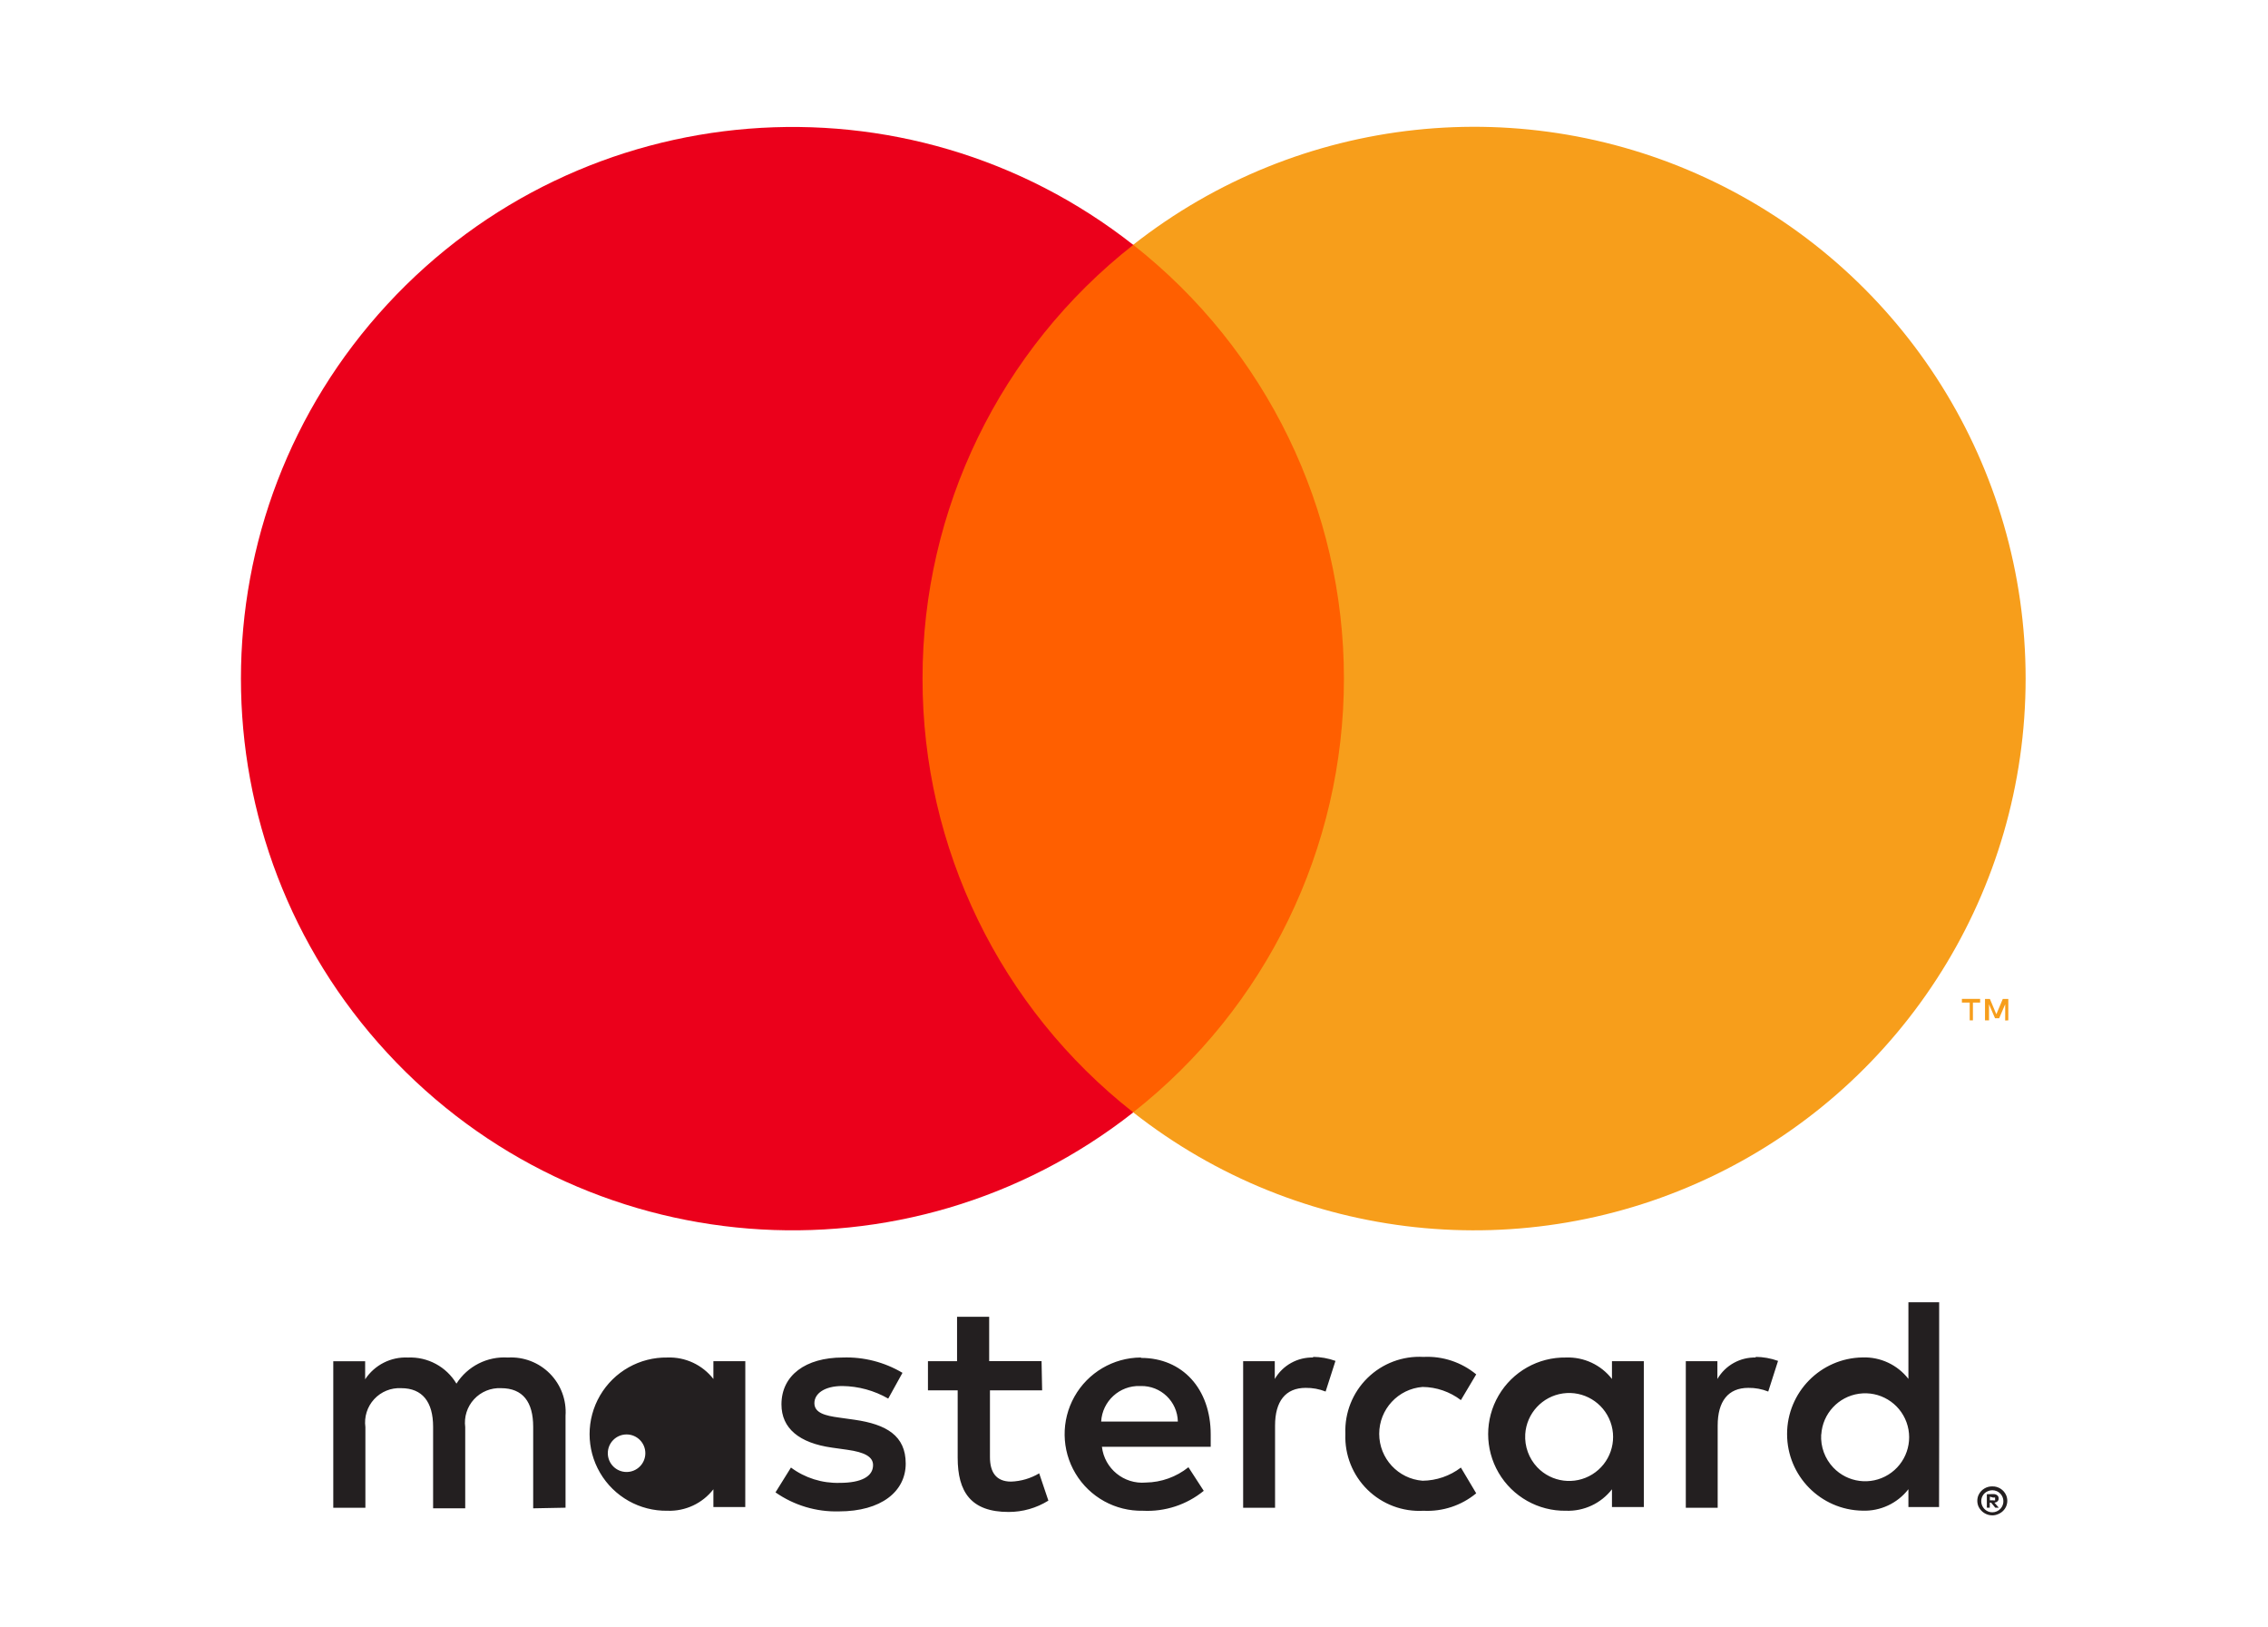
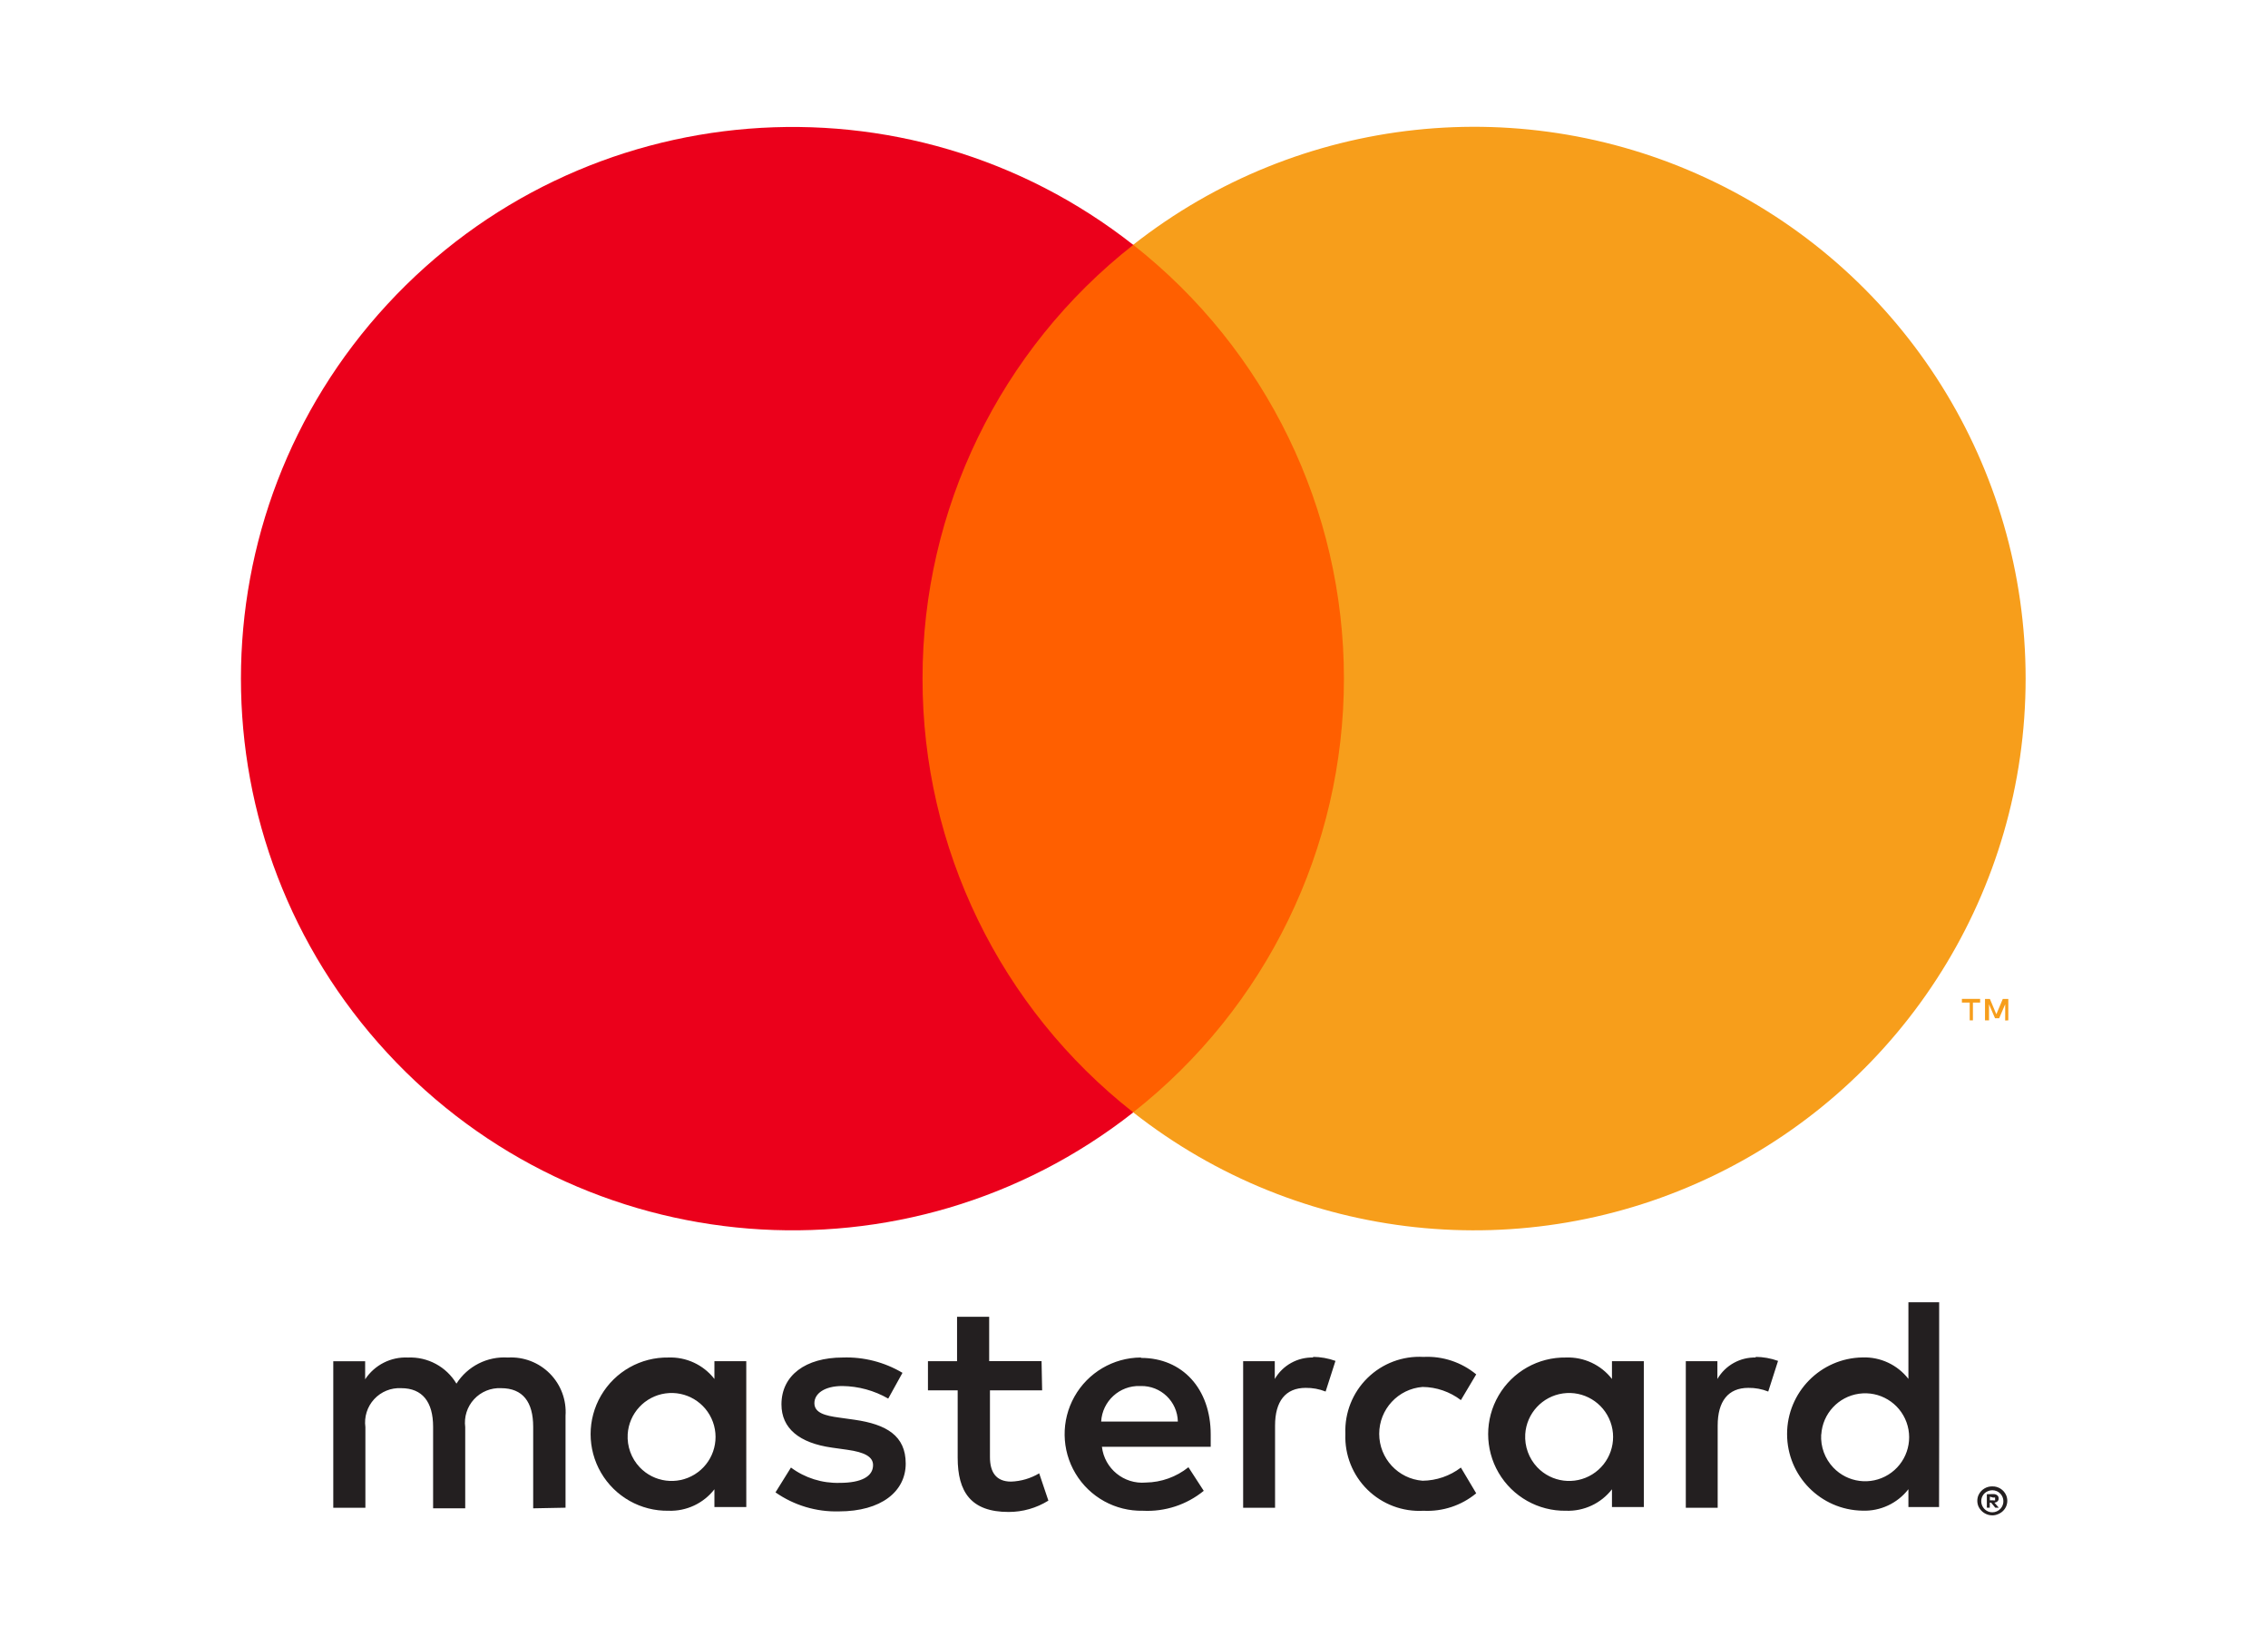
<svg xmlns="http://www.w3.org/2000/svg" width="113" height="81" viewBox="0 0 113 81">
  <defs>
+     <style>
+       .cls-1 {
+         fill: rgba(255,96,96,0.1);
+         stroke: #707070;
+       }
+ 
+       .cls-2 {
+         clip-path: url(#clip-path);
+       }
+ 
+       .cls-3 {
+         fill: none;
+       }
+ 
+       .cls-4 {
+         fill: #231f20;
+       }
+ 
+       .cls-5 {
+         fill: #ff5f00;
+       }
+ 
+       .cls-6 {
+         fill: #eb001b;
+       }
+ 
+       .cls-7 {
+         fill: #f79e1b;
+       }
+     </style>
    <clipPath id="clip-path">
-       <rect id="Rectangle_1910" data-name="Rectangle 1910" width="113" height="81" transform="translate(0 0)" fill="rgba(255,96,96,0.1)" stroke="#707070" stroke-width="1" />
+       <rect id="Rectangle_3293" data-name="Rectangle 3293" class="cls-1" width="113" height="81" transform="translate(0 0)" />
    </clipPath>
  </defs>
-   <g id="Mask_Group_893" data-name="Mask Group 893" clip-path="url(#clip-path)">
+   <g id="Mask_Group_907" data-name="Mask Group 907" class="cls-2">
    <g id="Mastercard" transform="translate(0.43 -5.248)">
      <g id="Layer_1" data-name="Layer 1" transform="translate(0 0)">
-         <rect id="Rectangle_1913" data-name="Rectangle 1913" width="112.058" height="91.914" fill="none" />
-         <path id="Path_1282" data-name="Path 1282" d="M19.139,43.033v-4.58a2.717,2.717,0,0,0-2.87-2.9,2.824,2.824,0,0,0-2.565,1.3,2.679,2.679,0,0,0-2.412-1.3,2.412,2.412,0,0,0-2.137,1.084v-.9H7.567v7.3h1.6V39.018a1.71,1.71,0,0,1,1.786-1.939c1.053,0,1.588.687,1.588,1.924v4.061h1.6V39.018a1.718,1.718,0,0,1,1.786-1.939c1.084,0,1.6.687,1.6,1.924v4.061Zm23.717-7.3H40.246V33.522h-1.6v2.214h-1.45v1.45h1.481v3.359c0,1.695.656,2.7,2.534,2.7a3.725,3.725,0,0,0,1.985-.565l-.458-1.359a2.932,2.932,0,0,1-1.4.412c-.763,0-1.053-.489-1.053-1.221V37.186h2.6ZM56.4,35.552a2.153,2.153,0,0,0-1.924,1.069v-.885H52.9v7.3H54.49V38.942c0-1.206.519-1.878,1.527-1.878a2.587,2.587,0,0,1,.992.183L57.5,35.72a3.4,3.4,0,0,0-1.13-.2Zm-20.473.763a5.458,5.458,0,0,0-2.977-.763c-1.847,0-3.053.885-3.053,2.336,0,1.191.885,1.924,2.519,2.153l.763.107c.87.122,1.282.351,1.282.763,0,.565-.58.885-1.664.885a3.886,3.886,0,0,1-2.427-.763L29.6,42.27a5.267,5.267,0,0,0,3.16.947c2.107,0,3.328-.992,3.328-2.382s-.962-1.954-2.55-2.183l-.763-.107c-.687-.092-1.237-.229-1.237-.718s.519-.855,1.389-.855a4.7,4.7,0,0,1,2.29.626Zm42.526-.763a2.153,2.153,0,0,0-1.924,1.069v-.885H74.955v7.3h1.588V38.942c0-1.206.519-1.878,1.527-1.878a2.587,2.587,0,0,1,.992.183l.489-1.527a3.4,3.4,0,0,0-1.13-.2ZM57.993,39.369a3.687,3.687,0,0,0,3.893,3.817,3.817,3.817,0,0,0,2.626-.87l-.763-1.282a3.206,3.206,0,0,1-1.908.656,2.343,2.343,0,0,1,0-4.672,3.206,3.206,0,0,1,1.908.656l.763-1.282a3.817,3.817,0,0,0-2.626-.87,3.687,3.687,0,0,0-3.893,3.817Zm14.87,0V35.736H71.276v.885a2.771,2.771,0,0,0-2.29-1.069,3.817,3.817,0,1,0,0,7.633,2.771,2.771,0,0,0,2.29-1.069V43h1.588Zm-5.908,0a2.191,2.191,0,1,1,.6,1.652,2.206,2.206,0,0,1-.6-1.652ZM47.8,35.552a3.817,3.817,0,1,0,.107,7.633,4.435,4.435,0,0,0,3.03-.992l-.763-1.176a3.473,3.473,0,0,1-2.122.763A2.023,2.023,0,0,1,45.864,40h5.42v-.611c0-2.29-1.42-3.817-3.466-3.817Zm0,1.42a1.809,1.809,0,0,1,1.847,1.771H45.826a1.878,1.878,0,0,1,1.939-1.771Zm39.778,2.412V32.8H86.046v3.817a2.771,2.771,0,0,0-2.29-1.069,3.817,3.817,0,0,0,0,7.633,2.771,2.771,0,0,0,2.29-1.069V43h1.527Zm2.649,2.588a.734.734,0,0,1,.687.435.71.71,0,0,1,0,.565.729.729,0,0,1-.4.382.717.717,0,0,1-.29.061.763.763,0,0,1-.687-.443.718.718,0,0,1,0-.565.741.741,0,0,1,.71-.435Zm0,1.29a.542.542,0,0,0,.221-.046.572.572,0,0,0,.176-.122.55.55,0,0,0-.176-.885.55.55,0,0,0-.221-.046.572.572,0,0,0-.221.046.557.557,0,0,0-.183.122.554.554,0,0,0,.427.931Zm.046-.908a.305.305,0,0,1,.2.061.191.191,0,0,1,.069.16.183.183,0,0,1-.053.137.267.267,0,0,1-.16.069l.221.252h-.176l-.206-.252h-.069v.252h-.145v-.672Zm-.168.13v.183h.168a.16.16,0,0,0,.092,0,618.788,618.788,0,0,1,0-.137.161.161,0,0,0-.092,0Zm-8.4-3.1a2.191,2.191,0,1,1,.6,1.652A2.206,2.206,0,0,1,81.7,39.384Zm-53.609,0V35.736H26.506v.885a2.771,2.771,0,0,0-2.29-1.069,3.817,3.817,0,1,0,0,7.633,2.771,2.771,0,0,0,2.29-1.069V43h1.588Zm-5.908,0a.935.935,0,1,1-.015,0Z" transform="translate(8.608 37.316)" fill="#231f20" />
+         <rect id="Rectangle_3291" data-name="Rectangle 3291" class="cls-3" width="112.058" height="91.914" />
+         <path id="Path_2488" data-name="Path 2488" class="cls-4" d="M19.139,43.033v-4.58a2.717,2.717,0,0,0-2.87-2.9,2.824,2.824,0,0,0-2.565,1.3,2.679,2.679,0,0,0-2.412-1.3,2.412,2.412,0,0,0-2.137,1.084v-.9H7.567v7.3h1.6V39.018a1.71,1.71,0,0,1,1.786-1.939c1.053,0,1.588.687,1.588,1.924v4.061h1.6V39.018a1.718,1.718,0,0,1,1.786-1.939c1.084,0,1.6.687,1.6,1.924v4.061Zm23.717-7.3H40.246V33.522h-1.6v2.214h-1.45v1.45h1.481v3.359c0,1.695.656,2.7,2.534,2.7a3.725,3.725,0,0,0,1.985-.565l-.458-1.359a2.932,2.932,0,0,1-1.4.412c-.763,0-1.053-.489-1.053-1.221V37.186h2.6ZM56.4,35.552a2.153,2.153,0,0,0-1.924,1.069v-.885H52.9v7.3H54.49V38.942c0-1.206.519-1.878,1.527-1.878a2.587,2.587,0,0,1,.992.183L57.5,35.72a3.4,3.4,0,0,0-1.13-.2Zm-20.473.763a5.458,5.458,0,0,0-2.977-.763c-1.847,0-3.053.885-3.053,2.336,0,1.191.885,1.924,2.519,2.153l.763.107c.87.122,1.282.351,1.282.763,0,.565-.58.885-1.664.885a3.886,3.886,0,0,1-2.427-.763L29.6,42.27a5.267,5.267,0,0,0,3.16.947c2.107,0,3.328-.992,3.328-2.382s-.962-1.954-2.55-2.183l-.763-.107c-.687-.092-1.237-.229-1.237-.718s.519-.855,1.389-.855a4.7,4.7,0,0,1,2.29.626Zm42.526-.763a2.153,2.153,0,0,0-1.924,1.069v-.885H74.955v7.3h1.588V38.942c0-1.206.519-1.878,1.527-1.878a2.587,2.587,0,0,1,.992.183l.489-1.527a3.4,3.4,0,0,0-1.13-.2ZM57.993,39.369a3.687,3.687,0,0,0,3.893,3.817,3.817,3.817,0,0,0,2.626-.87l-.763-1.282a3.206,3.206,0,0,1-1.908.656,2.343,2.343,0,0,1,0-4.672,3.206,3.206,0,0,1,1.908.656l.763-1.282a3.817,3.817,0,0,0-2.626-.87,3.687,3.687,0,0,0-3.893,3.817Zm14.87,0V35.736H71.276v.885a2.771,2.771,0,0,0-2.29-1.069,3.817,3.817,0,1,0,0,7.633,2.771,2.771,0,0,0,2.29-1.069V43h1.588Zm-5.908,0a2.191,2.191,0,1,1,.6,1.652,2.206,2.206,0,0,1-.6-1.652ZM47.8,35.552a3.817,3.817,0,1,0,.107,7.633,4.435,4.435,0,0,0,3.03-.992l-.763-1.176a3.473,3.473,0,0,1-2.122.763A2.023,2.023,0,0,1,45.864,40h5.42v-.611c0-2.29-1.42-3.817-3.466-3.817Zm0,1.42a1.809,1.809,0,0,1,1.847,1.771H45.826a1.878,1.878,0,0,1,1.939-1.771Zm39.778,2.412V32.8H86.046v3.817a2.771,2.771,0,0,0-2.29-1.069,3.817,3.817,0,0,0,0,7.633,2.771,2.771,0,0,0,2.29-1.069V43h1.527Zm2.649,2.588a.734.734,0,0,1,.687.435.71.71,0,0,1,0,.565.729.729,0,0,1-.4.382.717.717,0,0,1-.29.061.763.763,0,0,1-.687-.443.718.718,0,0,1,0-.565.741.741,0,0,1,.71-.435Zm0,1.29a.542.542,0,0,0,.221-.046.572.572,0,0,0,.176-.122.55.55,0,0,0-.176-.885.55.55,0,0,0-.221-.046.572.572,0,0,0-.221.046.557.557,0,0,0-.183.122.554.554,0,0,0,.427.931Zm.046-.908a.305.305,0,0,1,.2.061.191.191,0,0,1,.069.16.183.183,0,0,1-.053.137.267.267,0,0,1-.16.069l.221.252h-.176l-.206-.252h-.069v.252h-.145v-.672Zm-.168.13v.183h.168a.16.16,0,0,0,.092,0,618.788,618.788,0,0,1,0-.137.161.161,0,0,0-.092,0Zm-8.4-3.1a2.191,2.191,0,1,1,.6,1.652A2.206,2.206,0,0,1,81.7,39.384Z" transform="translate(8.608 37.316)" />
        <g id="_Group_" data-name="&lt;Group&gt;" transform="translate(11.569 11.565)">
-           <rect id="Rectangle_1914" data-name="Rectangle 1914" width="24.045" height="43.213" transform="translate(32.438 5.877)" fill="#ff5f00" />
-           <path id="_Path_" data-name="&lt;Path&gt;" d="M39.377,32.9a27.434,27.434,0,0,1,10.5-21.61,27.48,27.48,0,1,0,0,43.213A27.434,27.434,0,0,1,39.377,32.9Z" transform="translate(-5.412 -5.409)" fill="#eb001b" />
-           <path id="Path_1283" data-name="Path 1283" d="M70.677,32.9A27.48,27.48,0,0,1,26.212,54.5a27.48,27.48,0,0,0,0-43.213,27.48,27.48,0,0,1,44.465,21.6Z" transform="translate(18.248 -5.41)" fill="#f79e1b" />
-           <path id="Path_1284" data-name="Path 1284" d="M46.078,26.8v-.885h.359v-.183h-.908v.183h.389V26.8Zm1.763,0V25.734h-.275l-.321.763-.321-.763h-.244V26.8h.2V26l.3.695h.206l.3-.695v.809Z" transform="translate(40.221 17.708)" fill="#f79e1b" />
+           <rect id="Rectangle_3292" data-name="Rectangle 3292" class="cls-5" width="24.045" height="43.213" transform="translate(32.438 5.877)" />
+           <path id="_Path_" data-name="&lt;Path&gt;" class="cls-6" d="M39.377,32.9a27.434,27.434,0,0,1,10.5-21.61,27.48,27.48,0,1,0,0,43.213A27.434,27.434,0,0,1,39.377,32.9Z" transform="translate(-5.412 -5.409)" />
+           <path id="Path_2489" data-name="Path 2489" class="cls-7" d="M70.677,32.9A27.48,27.48,0,0,1,26.212,54.5a27.48,27.48,0,0,0,0-43.213,27.48,27.48,0,0,1,44.465,21.6Z" transform="translate(18.248 -5.41)" />
+           <path id="Path_2490" data-name="Path 2490" class="cls-7" d="M46.078,26.8v-.885h.359v-.183h-.908v.183h.389V26.8Zm1.763,0V25.734h-.275l-.321.763-.321-.763h-.244V26.8h.2V26l.3.695h.206l.3-.695v.809Z" transform="translate(40.221 17.708)" />
        </g>
+         <path id="Path_2491" data-name="Path 2491" class="cls-4" d="M72.863,39.369V35.736H71.276v.885a2.771,2.771,0,0,0-2.29-1.069,3.817,3.817,0,1,0,0,7.633,2.771,2.771,0,0,0,2.29-1.069V43h1.588Zm-5.908,0a2.191,2.191,0,1,1,.6,1.652,2.206,2.206,0,0,1-.6-1.652Z" transform="translate(-36.111 37.316)" />
      </g>
    </g>
  </g>
</svg>
